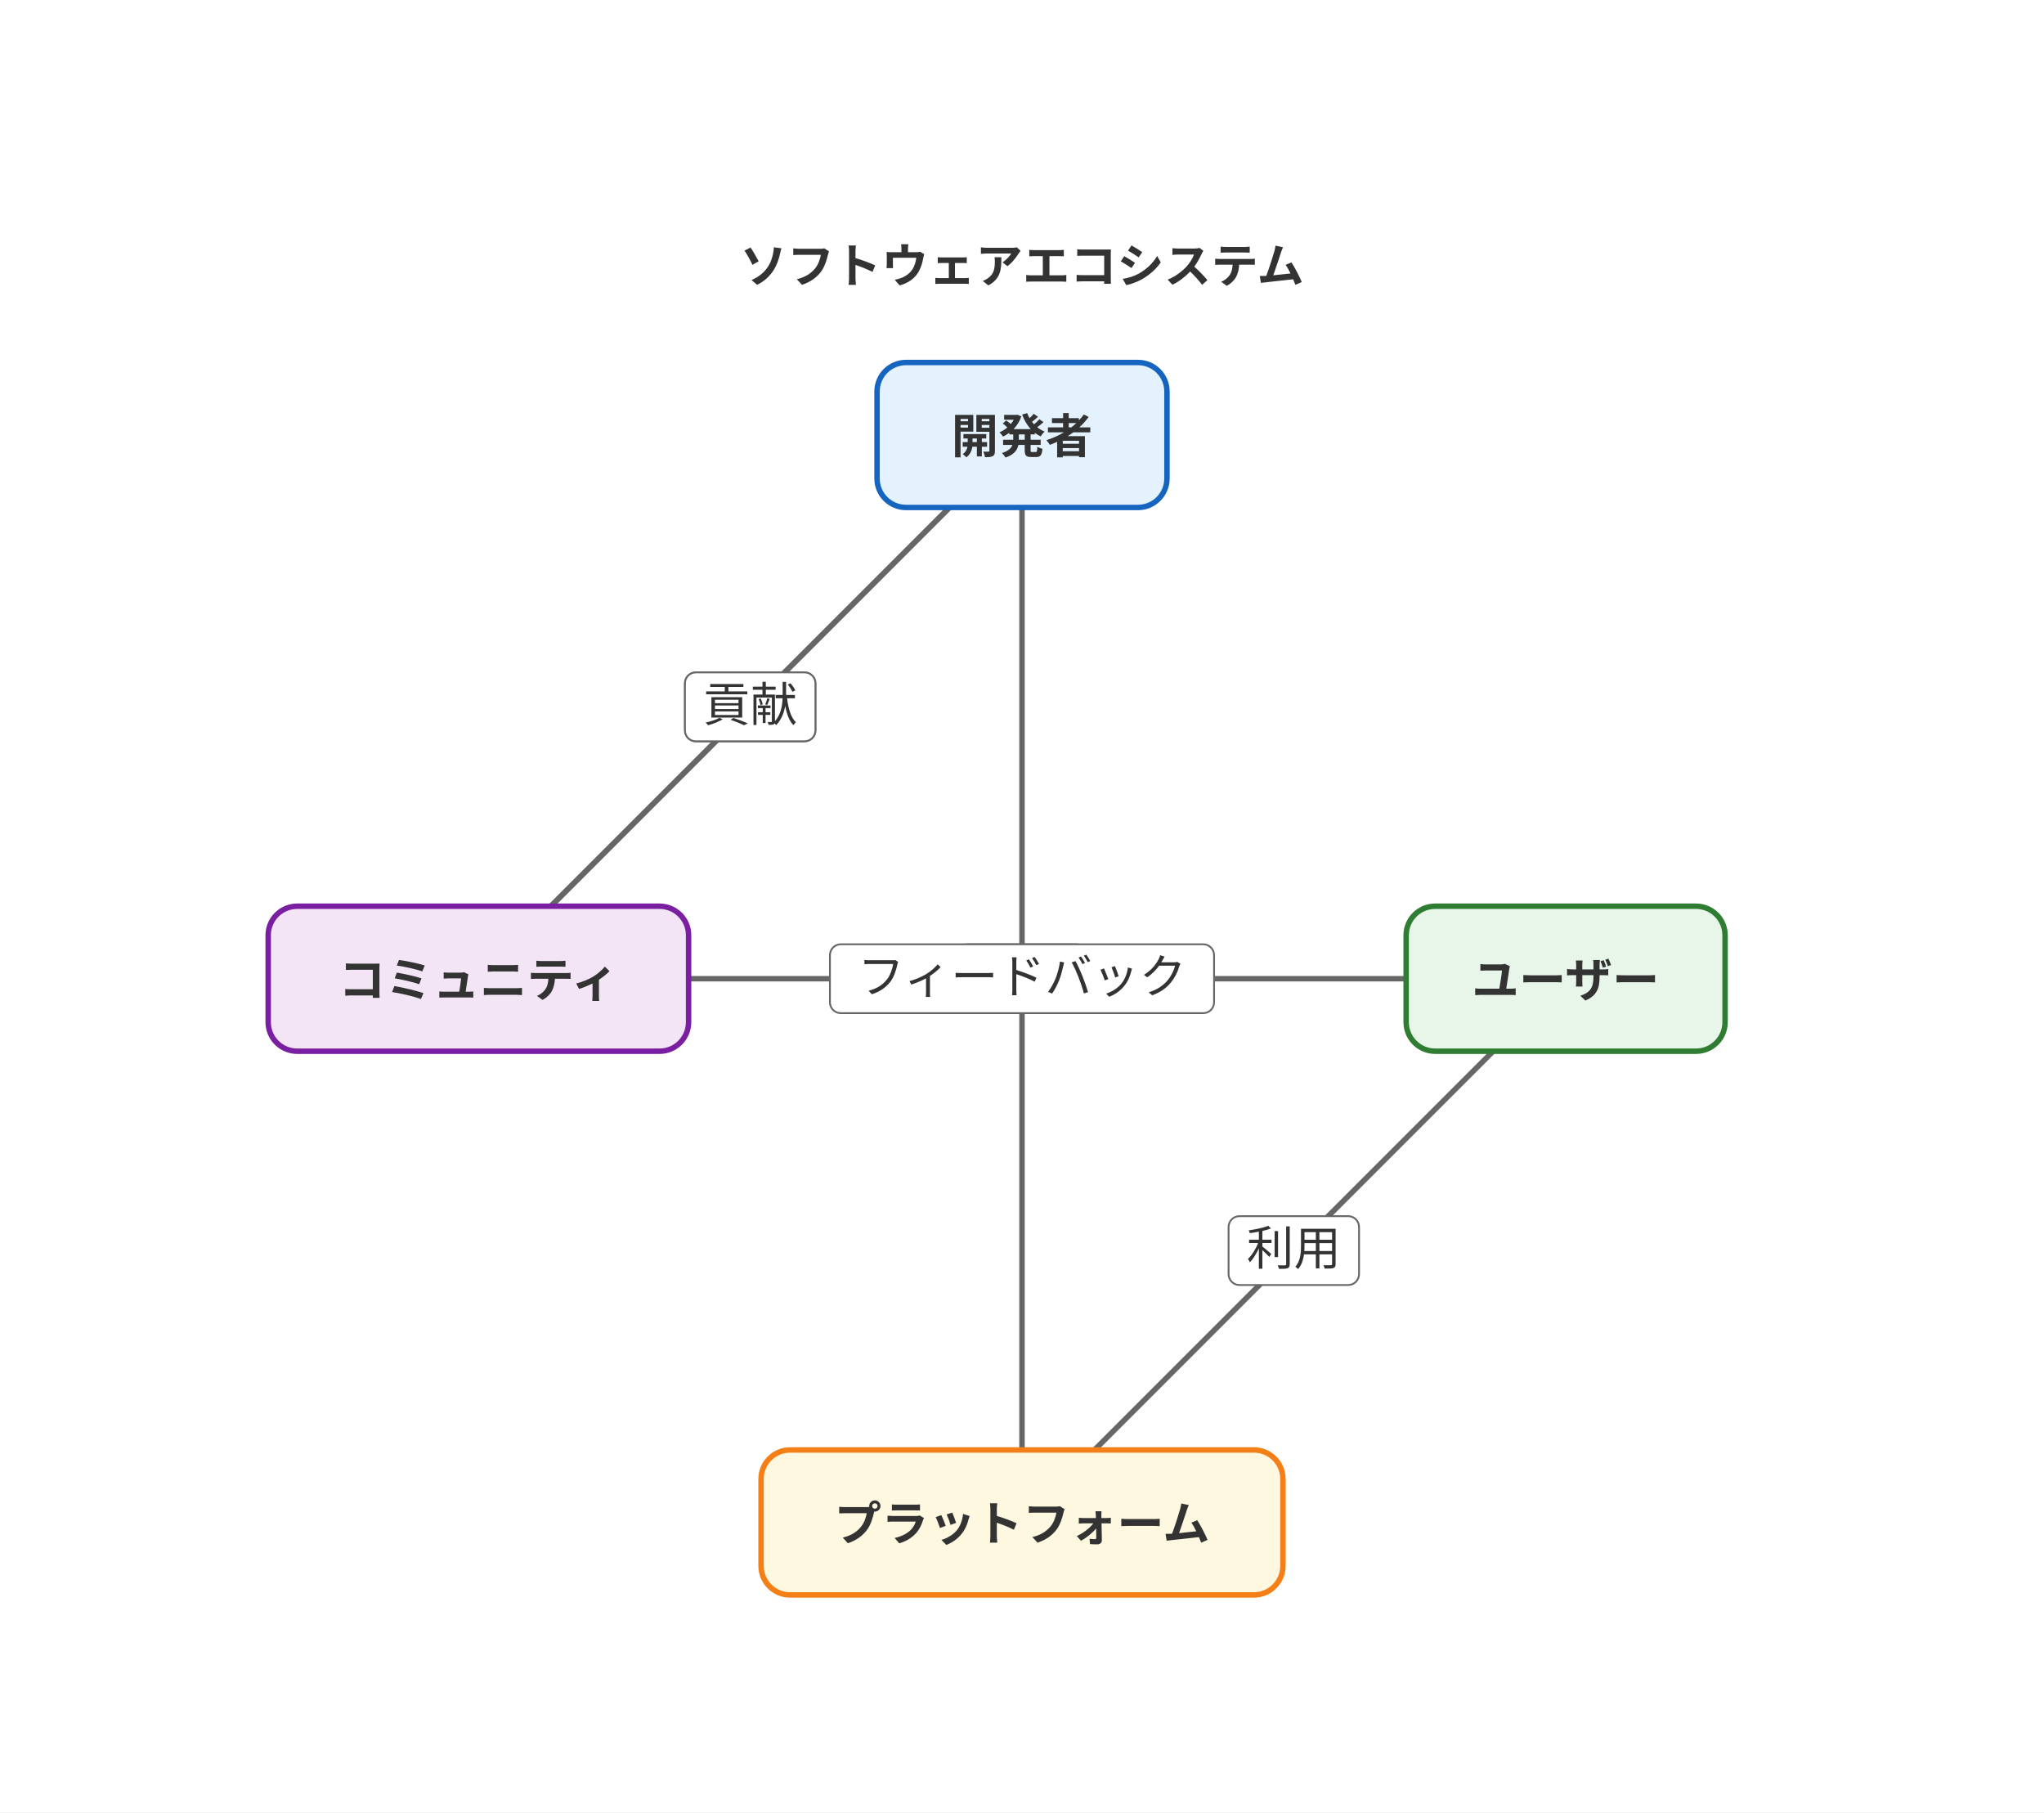
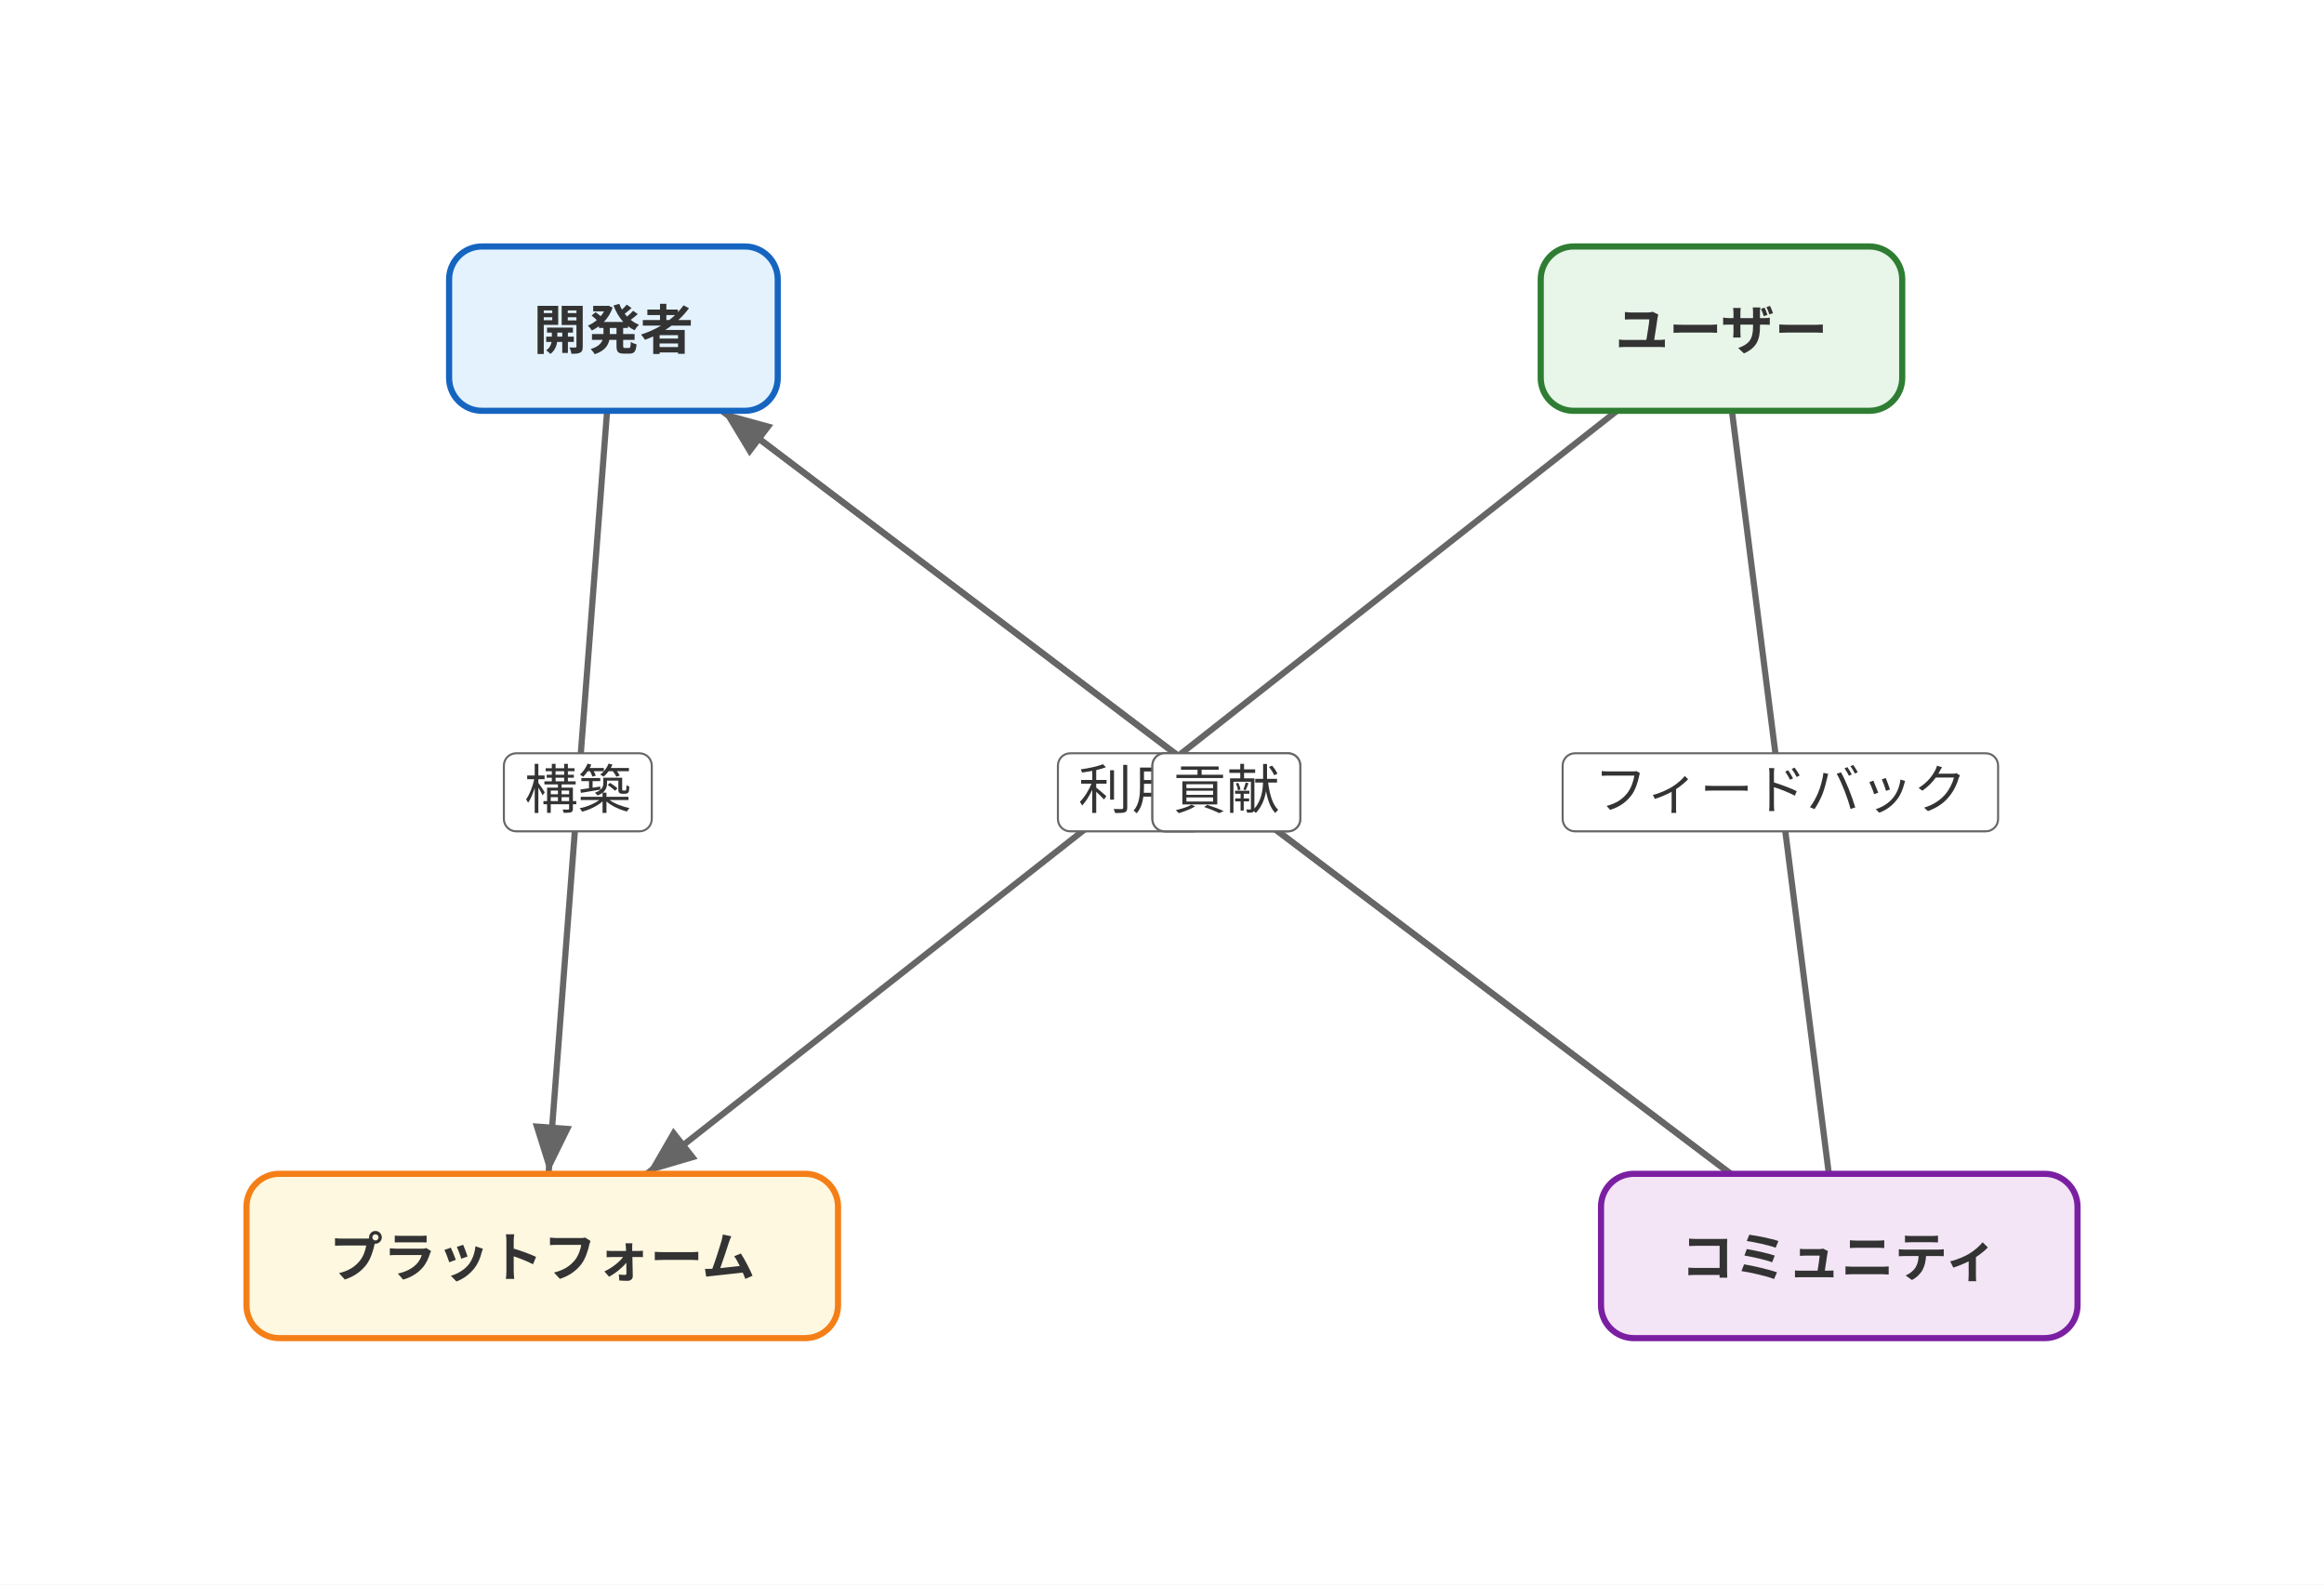
- <svg xmlns="http://www.w3.org/2000/svg" width="564" height="500" viewBox="0 0 564 500">
+ <svg xmlns="http://www.w3.org/2000/svg" width="565.739" height="385.739" viewBox="0 0 565.739 385.739">
  <rect width="100%" height="100%" fill="white" />
  <style>text { font-family: sans-serif; font-size: 13px; fill: #333; }</style>
  <defs>
    <marker id="arrow" viewBox="0 0 10 10" refX="10" refY="5" markerWidth="8" markerHeight="8" orient="auto">
      <polygon points="0,1 10,5 0,9" fill="#666" />
    </marker>
  </defs>
-   <text x="282" y="78" text-anchor="middle" font-size="16" font-weight="bold">ソフトウェアエコシステム</text>
-   <line x1="282" y1="120" x2="282" y2="420" stroke="#666" stroke-width="1.5" marker-end="url(#arrow)" />
-   <rect x="264" y="260.5" width="36" height="19" rx="3" fill="white" stroke="#666" stroke-width="0.5" />
-   <text x="282" y="274" text-anchor="middle" font-size="11">構築</text>
-   <line x1="432" y1="270" x2="282" y2="420" stroke="#666" stroke-width="1.5" marker-end="url(#arrow)" />
-   <rect x="339" y="335.5" width="36" height="19" rx="3" fill="white" stroke="#666" stroke-width="0.5" />
-   <text x="357" y="349" text-anchor="middle" font-size="11">利用</text>
-   <line x1="282" y1="120" x2="132" y2="270" stroke="#666" stroke-width="1.5" />
-   <rect x="189" y="185.5" width="36" height="19" rx="3" fill="white" stroke="#666" stroke-width="0.5" />
-   <text x="207" y="199" text-anchor="middle" font-size="11">参加</text>
-   <line x1="432" y1="270" x2="132" y2="270" stroke="#666" stroke-width="1.5" />
-   <rect x="229" y="260.5" width="106" height="19" rx="3" fill="white" stroke="#666" stroke-width="0.5" />
-   <text x="282" y="274" text-anchor="middle" font-size="11">フィードバック</text>
-   <line x1="132" y1="270" x2="282" y2="120" stroke="#666" stroke-width="1.5" marker-end="url(#arrow)" />
-   <rect x="189" y="185.5" width="36" height="19" rx="3" fill="white" stroke="#666" stroke-width="0.5" />
-   <text x="207" y="199" text-anchor="middle" font-size="11">貢献</text>
-   <rect x="242" y="100" width="80" height="40" rx="8" fill="#e3f2fd" stroke="#1565c0" stroke-width="1.5" />
-   <text x="282" y="125" text-anchor="middle" font-weight="bold">開発者</text>
-   <rect x="388" y="250" width="88" height="40" rx="8" fill="#e8f5e9" stroke="#2e7d32" stroke-width="1.5" />
-   <text x="432" y="275" text-anchor="middle" font-weight="bold">ユーザー</text>
-   <rect x="210" y="400" width="144" height="40" rx="8" fill="#fff8e1" stroke="#f57f17" stroke-width="1.5" />
-   <text x="282" y="425" text-anchor="middle" font-weight="bold">プラットフォーム</text>
-   <rect x="74" y="250" width="116" height="40" rx="8" fill="#f3e5f5" stroke="#7b1fa2" stroke-width="1.5" />
-   <text x="132" y="275" text-anchor="middle" font-weight="bold">コミュニティ</text>
+   <path d="M147.791,100 L133.535,285.739" fill="none" stroke="#666" stroke-width="1.5" marker-end="url(#arrow)" />
+   <rect x="122.663" y="183.369" width="36" height="19" rx="3" fill="white" stroke="#666" stroke-width="0.5" />
+   <text x="140.663" y="196.869" text-anchor="middle" font-size="11">構築</text>
+   <path d="M393.632,100 L157.433,285.739" fill="none" stroke="#666" stroke-width="1.5" marker-end="url(#arrow)" />
+   <rect x="257.532" y="183.369" width="36" height="19" rx="3" fill="white" stroke="#666" stroke-width="0.5" />
+   <text x="275.532" y="196.869" text-anchor="middle" font-size="11">利用</text>
+   <path d="M175.765,100 L421.3,285.739" fill="none" stroke="#666" stroke-width="1.5" />
+   <rect x="280.532" y="183.369" width="36" height="19" rx="3" fill="white" stroke="#666" stroke-width="0.5" />
+   <text x="298.532" y="196.869" text-anchor="middle" font-size="11">参加</text>
+   <path d="M421.605,100 L445.198,285.739" fill="none" stroke="#666" stroke-width="1.5" />
+   <rect x="380.402" y="183.369" width="106" height="19" rx="3" fill="white" stroke="#666" stroke-width="0.5" />
+   <text x="433.402" y="196.869" text-anchor="middle" font-size="11">フィードバック</text>
+   <path d="M421.3,285.739 L175.765,100" fill="none" stroke="#666" stroke-width="1.5" marker-end="url(#arrow)" />
+   <rect x="280.532" y="183.369" width="36" height="19" rx="3" fill="white" stroke="#666" stroke-width="0.5" />
+   <text x="298.532" y="196.869" text-anchor="middle" font-size="11">貢献</text>
+   <rect x="109.326" y="60" width="80" height="40" rx="8" fill="#e3f2fd" stroke="#1565c0" stroke-width="1.5" />
+   <text x="149.326" y="85" text-anchor="middle" font-weight="bold">開発者</text>
+   <rect x="375.065" y="60" width="88" height="40" rx="8" fill="#e8f5e9" stroke="#2e7d32" stroke-width="1.5" />
+   <text x="419.065" y="85" text-anchor="middle" font-weight="bold">ユーザー</text>
+   <rect x="60" y="285.739" width="144" height="40" rx="8" fill="#fff8e1" stroke="#f57f17" stroke-width="1.5" />
+   <text x="132" y="310.739" text-anchor="middle" font-weight="bold">プラットフォーム</text>
+   <rect x="389.739" y="285.739" width="116" height="40" rx="8" fill="#f3e5f5" stroke="#7b1fa2" stroke-width="1.5" />
+   <text x="447.739" y="310.739" text-anchor="middle" font-weight="bold">コミュニティ</text>
</svg>
